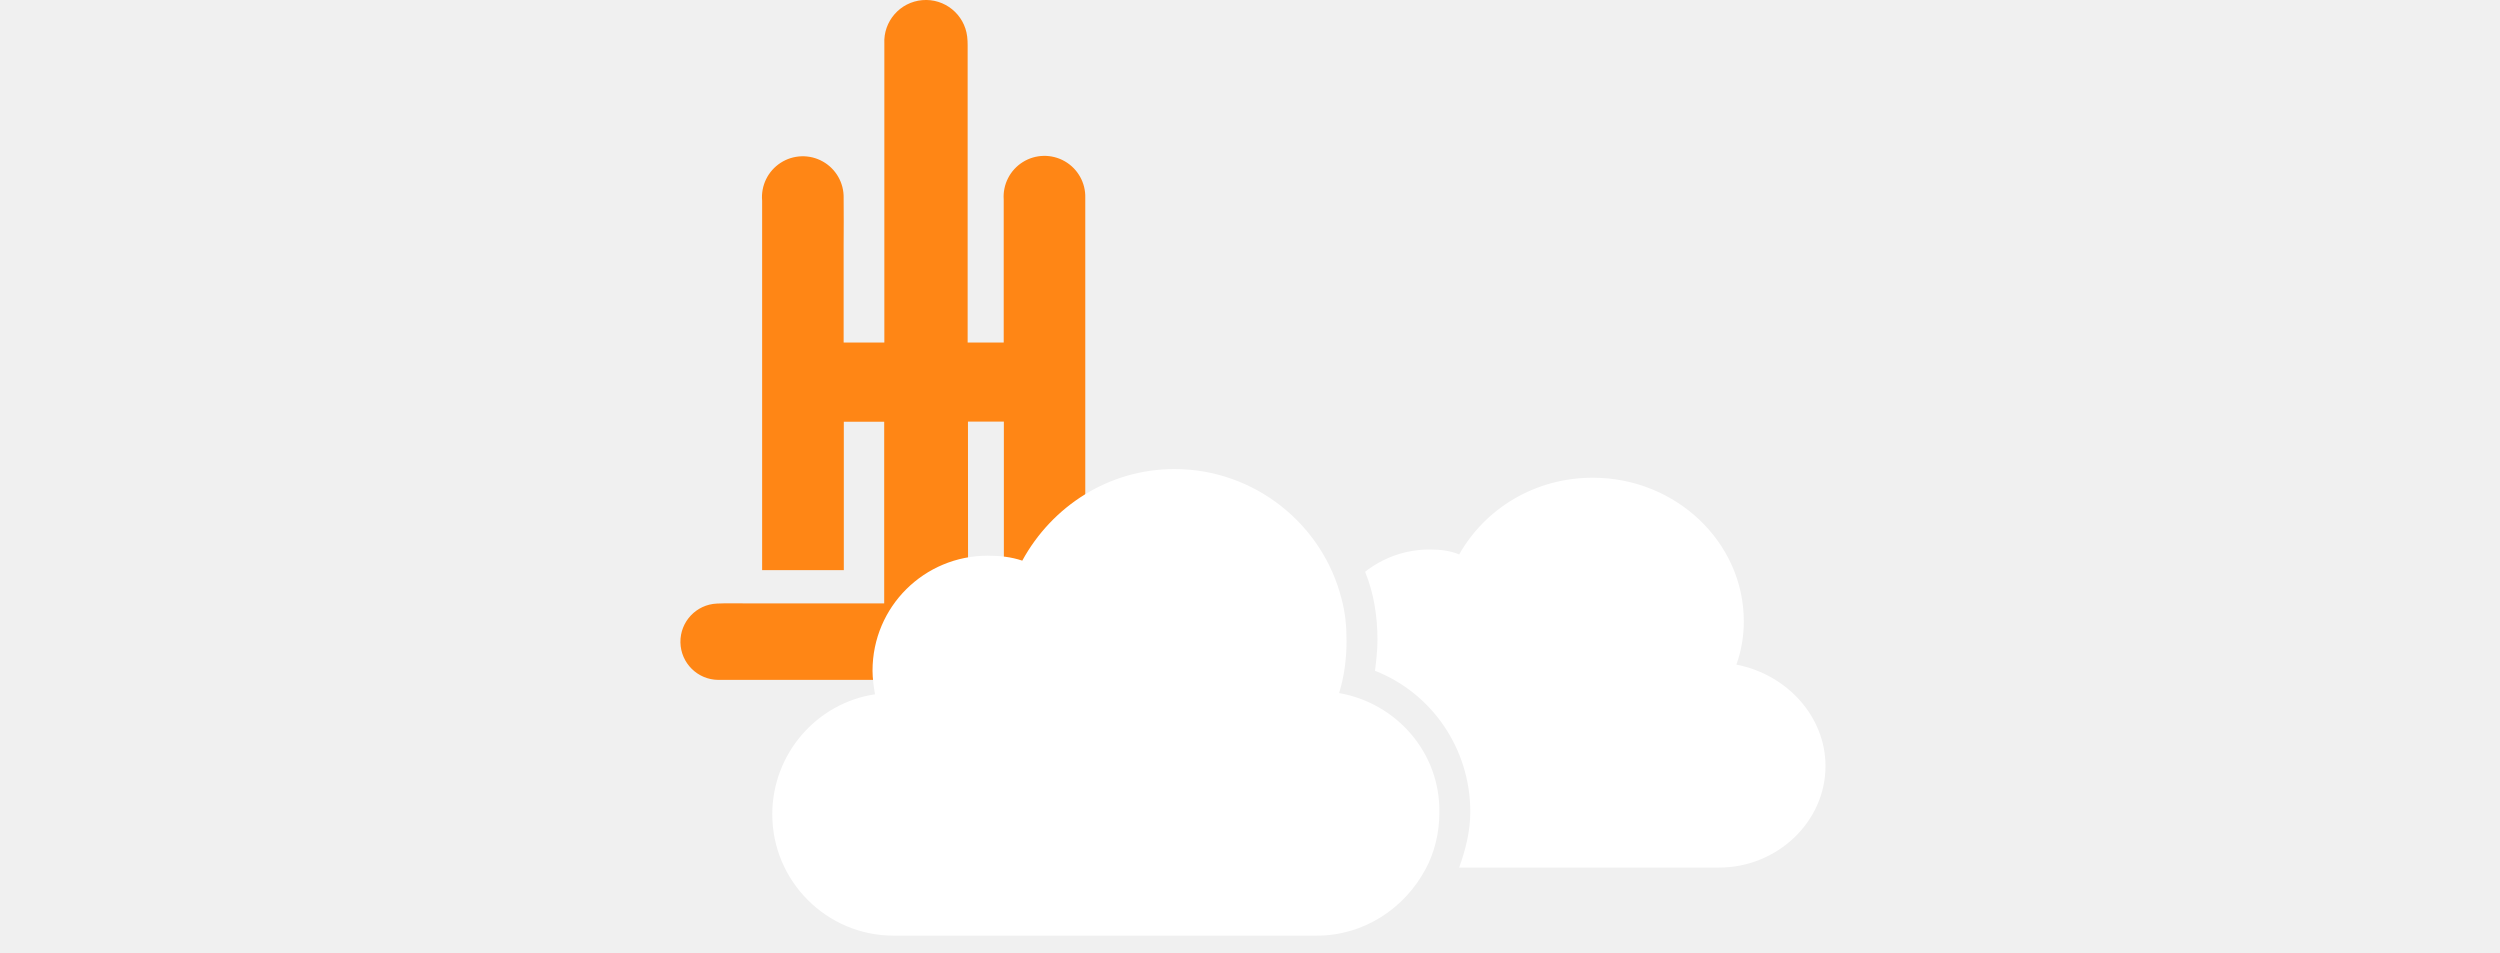
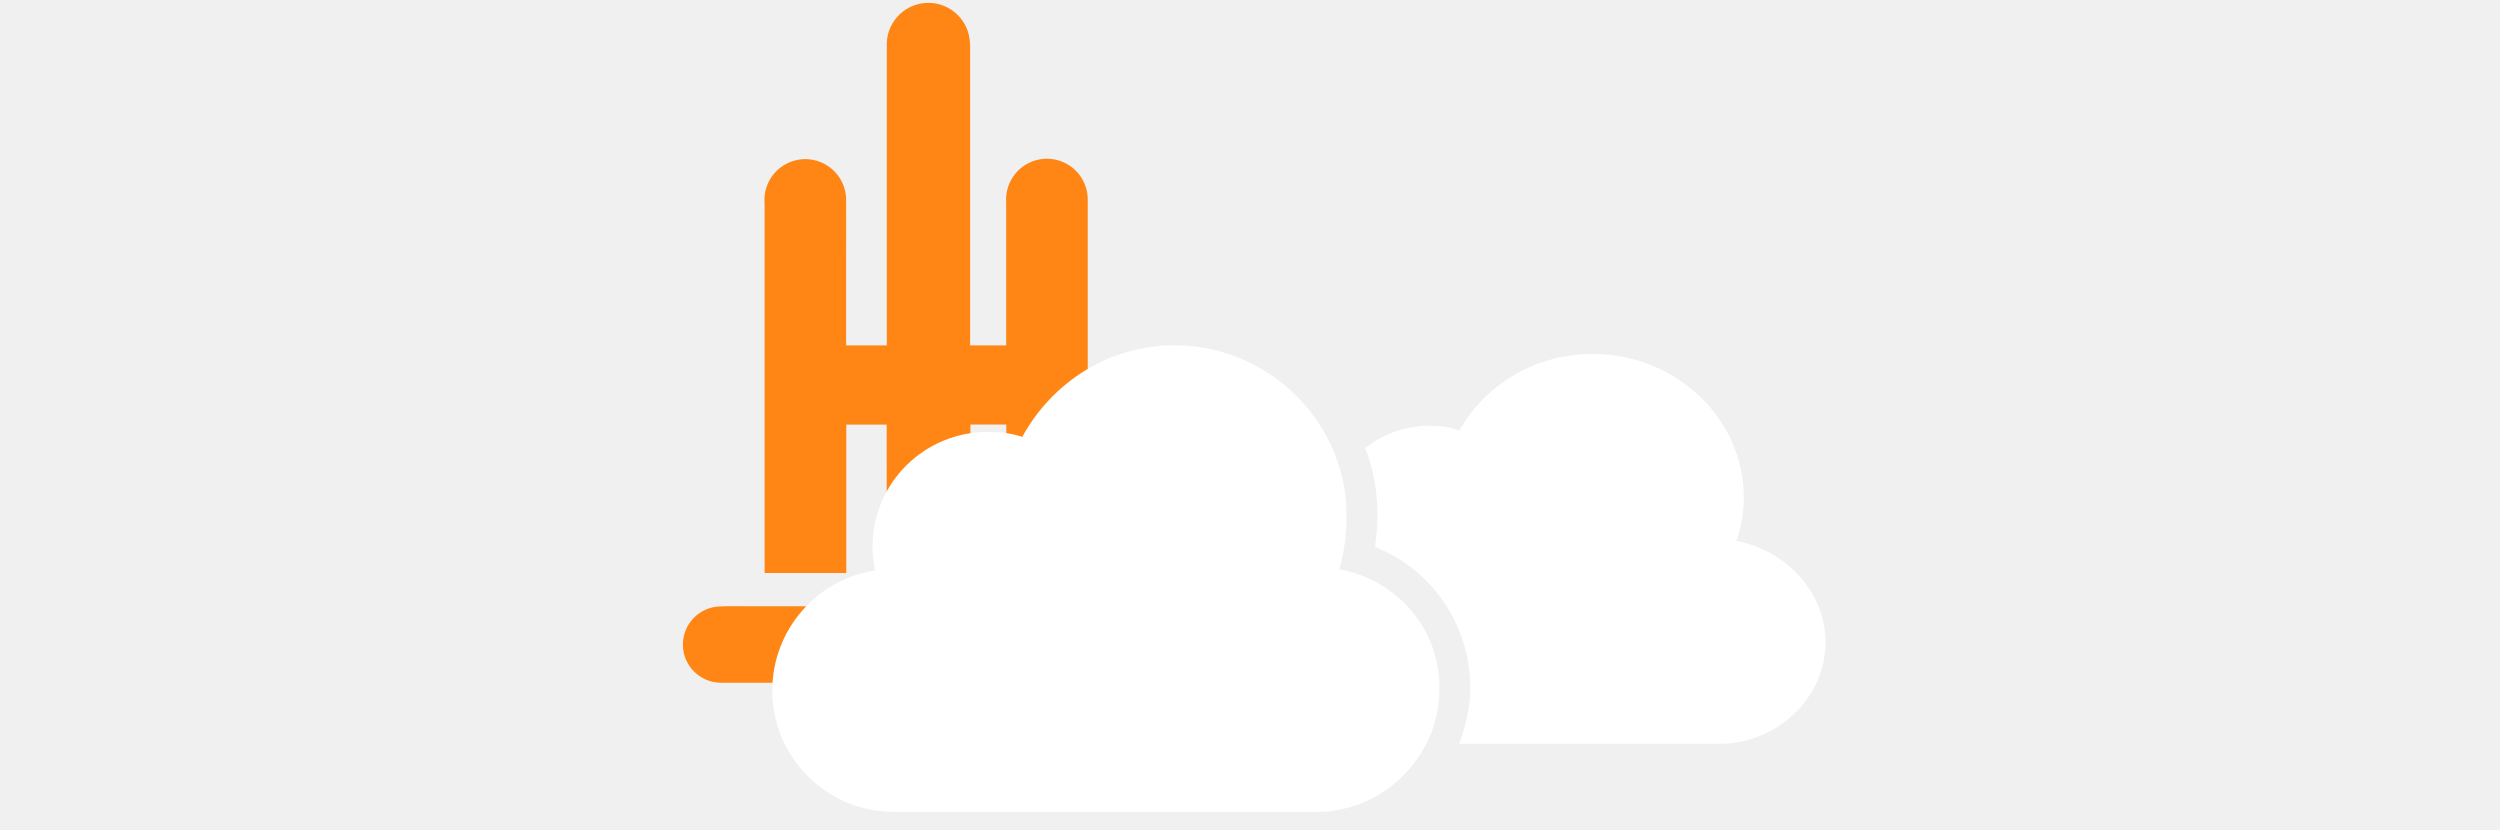
- <svg xmlns="http://www.w3.org/2000/svg" viewBox="-55 0 202 77">
-   <path d="M194.419,219.984h.421q6.408,0,12.817,0a3.045,3.045,0,0,1,2.982,1.8,3.088,3.088,0,0,1-2.7,4.383H207.9q-16.832,0-33.665,0A3.085,3.085,0,0,1,174.13,220c.763-.034,1.529-.015,2.294-.015h11.219V205.309H184.38V217.3h-6.6v-.347q0-14.751,0-29.5a3.3,3.3,0,1,1,6.586-.22c.021,1.278,0,2.557,0,3.835q0,3.72,0,7.441v.4h3.289v-.414q0-11.866,0-23.733a3.361,3.361,0,0,1,6.693-.577,6.183,6.183,0,0,1,.038.719q0,11.784,0,23.569v.435H197.3v-.4q0-5.573,0-11.145a3.3,3.3,0,1,1,6.59-.138c0,.109,0,.218,0,.328V217.3h-6.578V205.3h-2.9Z" transform="translate(-171.2 -171.232)" fill="#ff8615" />
-   <path class="st13" d="M92.5,61.9c0,4.5-3.9,8.2-8.6,8.2H62.9c0.5-1.4,0.9-2.9,0.9-4.5c0-5.1-3.1-9.6-7.7-11.4 c0.1-0.8,0.2-1.7,0.2-2.5c0-1.9-0.3-3.8-1-5.5c1.4-1.1,3.2-1.8,5.2-1.8c0.9,0,1.7,0.1,2.4,0.4c2.1-3.7,6.1-6.2,10.8-6.2 c6.7,0,12.2,5.2,12.2,11.6c0,1.2-0.2,2.4-0.6,3.5C89.4,54.5,92.5,57.9,92.5,61.9z M53.2,56c0.4-1.3,0.6-2.7,0.6-4.2 c0-1.2-0.1-2.3-0.4-3.4c-1.5-6-7-10.5-13.5-10.5c-5.3,0-9.9,3-12.3,7.4c-0.9-0.3-1.8-0.4-2.8-0.4c-5.1,0-9.3,4.1-9.3,9.3 c0,0.6,0.1,1.3,0.2,1.9c-4.7,0.7-8.3,4.8-8.3,9.7c0,5.4,4.4,9.8,9.8,9.8h34.2c3.8,0,7.1-2.2,8.8-5.4c0.7-1.3,1.1-2.9,1.1-4.5 C61.4,60.8,57.8,56.8,53.2,56z" fill="#ffffff" style="fill: rgb(255, 255, 255);" />
+ <svg xmlns="http://www.w3.org/2000/svg" viewBox="-55 0 202 67">
+   <path id="loader-logo" d="M194.419,219.984h.421q6.408,0,12.817,0a3.045,3.045,0,0,1,2.982,1.8,3.088,3.088,0,0,1-2.7,4.383H207.9q-16.832,0-33.665,0A3.085,3.085,0,0,1,174.13,220c.763-.034,1.529-.015,2.294-.015h11.219V205.309H184.38V217.3h-6.6v-.347q0-14.751,0-29.5a3.3,3.3,0,1,1,6.586-.22c.021,1.278,0,2.557,0,3.835q0,3.72,0,7.441v.4h3.289v-.414q0-11.866,0-23.733a3.361,3.361,0,0,1,6.693-.577,6.183,6.183,0,0,1,.038.719q0,11.784,0,23.569v.435H197.3v-.4q0-5.573,0-11.145a3.3,3.3,0,1,1,6.59-.138c0,.109,0,.218,0,.328V217.3h-6.578V205.3h-2.9Z" transform="translate(-171 -171)" fill="#ff8615" />
+   <path id="loader-cloud" class="st13" d="M92.5,61.9c0,4.5-3.9,8.2-8.6,8.2H62.9c0.5-1.4,0.9-2.9,0.9-4.5c0-5.1-3.1-9.6-7.7-11.4 c0.1-0.8,0.2-1.7,0.2-2.5c0-1.9-0.3-3.8-1-5.5c1.4-1.1,3.2-1.8,5.2-1.8c0.9,0,1.7,0.1,2.4,0.4c2.1-3.7,6.1-6.2,10.8-6.2 c6.7,0,12.2,5.2,12.2,11.6c0,1.2-0.2,2.4-0.6,3.5C89.4,54.5,92.5,57.9,92.5,61.9z M53.2,56c0.4-1.3,0.6-2.7,0.6-4.2 c0-1.2-0.1-2.3-0.4-3.4c-1.5-6-7-10.5-13.5-10.5c-5.3,0-9.9,3-12.3,7.4c-0.9-0.3-1.8-0.4-2.8-0.4c-5.1,0-9.3,4.1-9.3,9.3 c0,0.6,0.1,1.3,0.2,1.9c-4.7,0.7-8.3,4.8-8.3,9.7c0,5.4,4.4,9.8,9.8,9.8h34.2c3.8,0,7.1-2.2,8.8-5.4c0.7-1.3,1.1-2.9,1.1-4.5 C61.4,60.8,57.8,56.8,53.2,56z" fill="#ffffff" style="fill: rgb(255, 255, 255);      transform: translateY(-10px);" />
+   <style>
+         #loader-logo {
+             -webkit-animation: animation-logo 1s infinite ease-out;
+             animation: animation-logo 1s infinite ease-out;
+             animation-duration: 3.1s;
+             animation-delay: -2.842s;
+         }
+         #loader-cloud {
+             -webkit-animation: animation-cloud 1s infinite ease-out;
+             animation: animation-cloud 1s infinite ease-out;
+             animation-duration: 3.1s;
+             animation-delay: -2.583s;
+         }
+         @keyframes animation-logo {
+             0% {
+               -webkit-transform: translate(-206px, -171px);
+               transform: translate(-206px, -171px);
+             }
+             50% {
+               -webkit-transform: translate(-136px, -171px);
+               transform: translate(-136px, -171px);
+             }
+             100% {
+               -webkit-transform: translate(-206px, -171px);
+               transform: translate(-206px, -171px);
+             }
+           }
+           @-webkit-keyframes animation-logo {
+             0% {
+               -webkit-transform: translate(-206px, -171px);
+               transform: translate(-206px, -171px);
+             }
+             50% {
+               -webkit-transform: translate(-136px, -171px);
+               transform: translate(-136px, -171px);
+             }
+             100% {
+               -webkit-transform: translate(-206px, -171px);
+               transform: translate(-206px, -171px);
+             }
+         }
+         @keyframes animation-cloud {
+             0% {
+               -webkit-transform: translate(-35px, -10px);
+               transform: translate(-35px, -10px);
+             }
+             50% {
+               -webkit-transform: translate(35px, -10px);
+               transform: translate(35px, -10px);
+             }
+             100% {
+               -webkit-transform: translate(-35px, -10px);
+               transform: translate(-35px, -10px);
+             }
+           }
+           @-webkit-keyframes animation-cloud {
+             0% {
+               -webkit-transform: translate(-35px, -10px);
+               transform: translate(-35px, -10px);
+             }
+             50% {
+               -webkit-transform: translate(35px, -10px);
+               transform: translate(35px, -10px);
+             }
+             100% {
+               -webkit-transform: translate(-35px, -10px);
+               transform: translate(-35px, -10px);
+             }
+         }
+     </style>
</svg>
